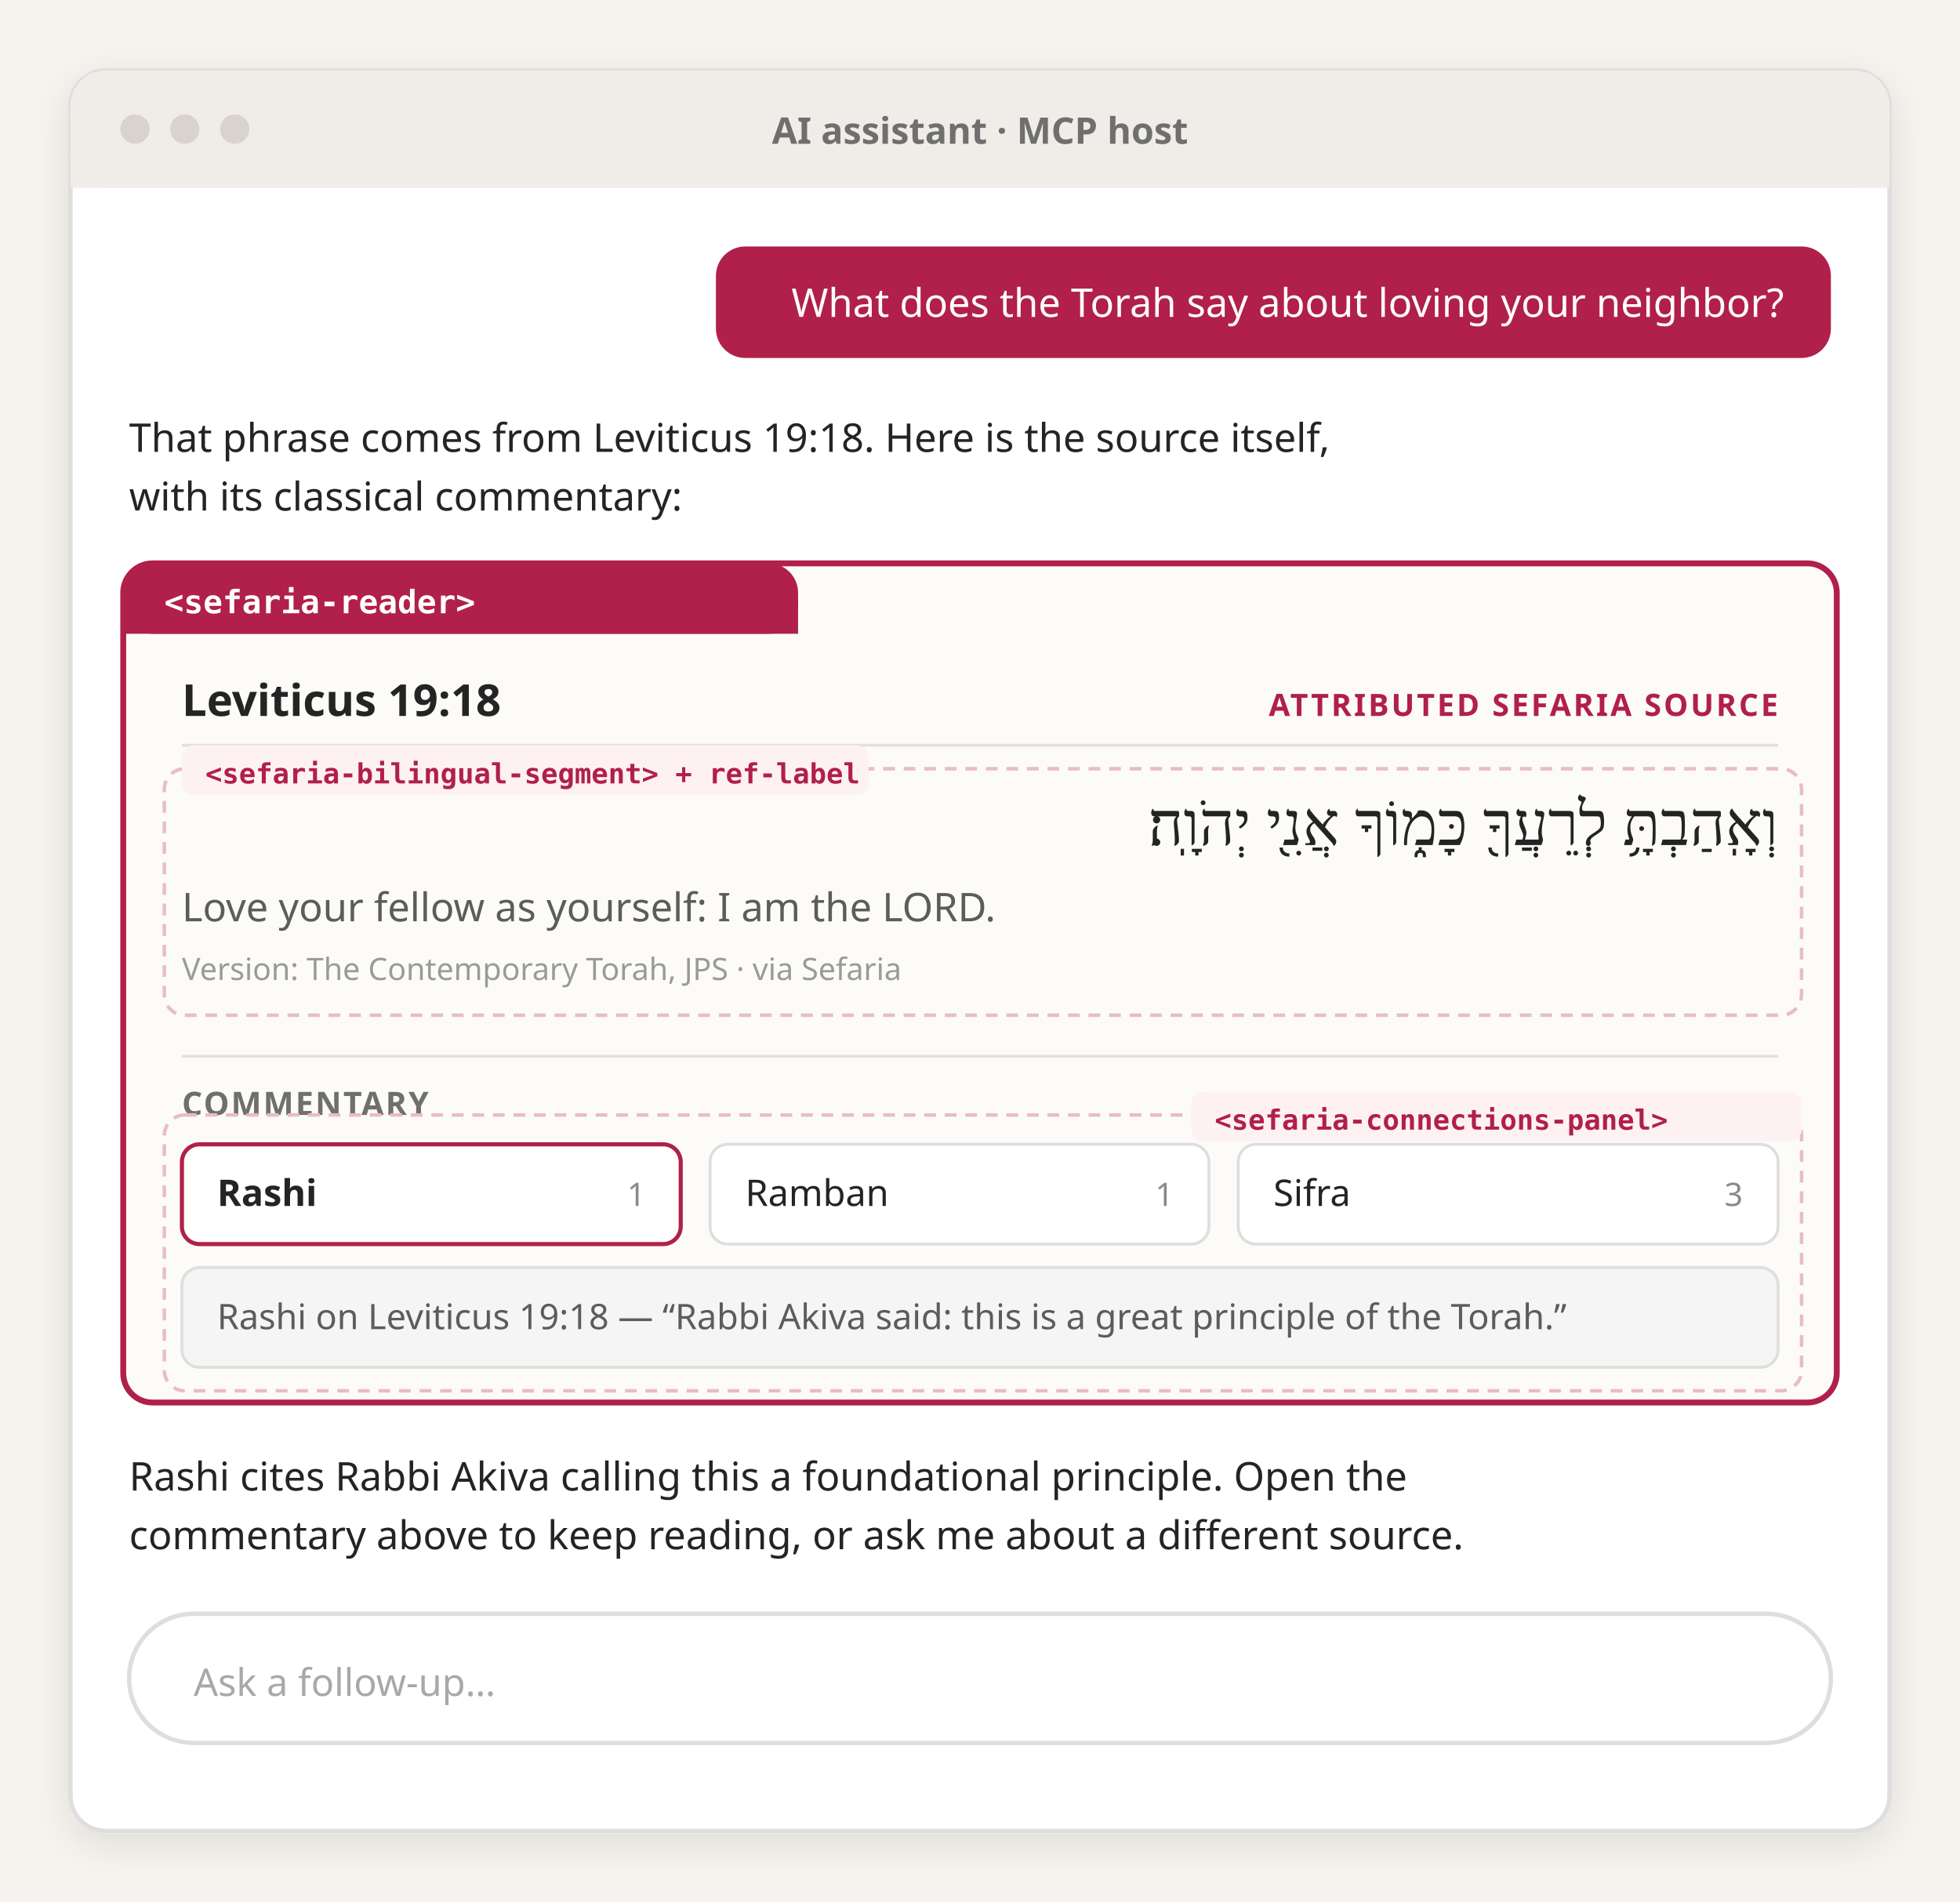
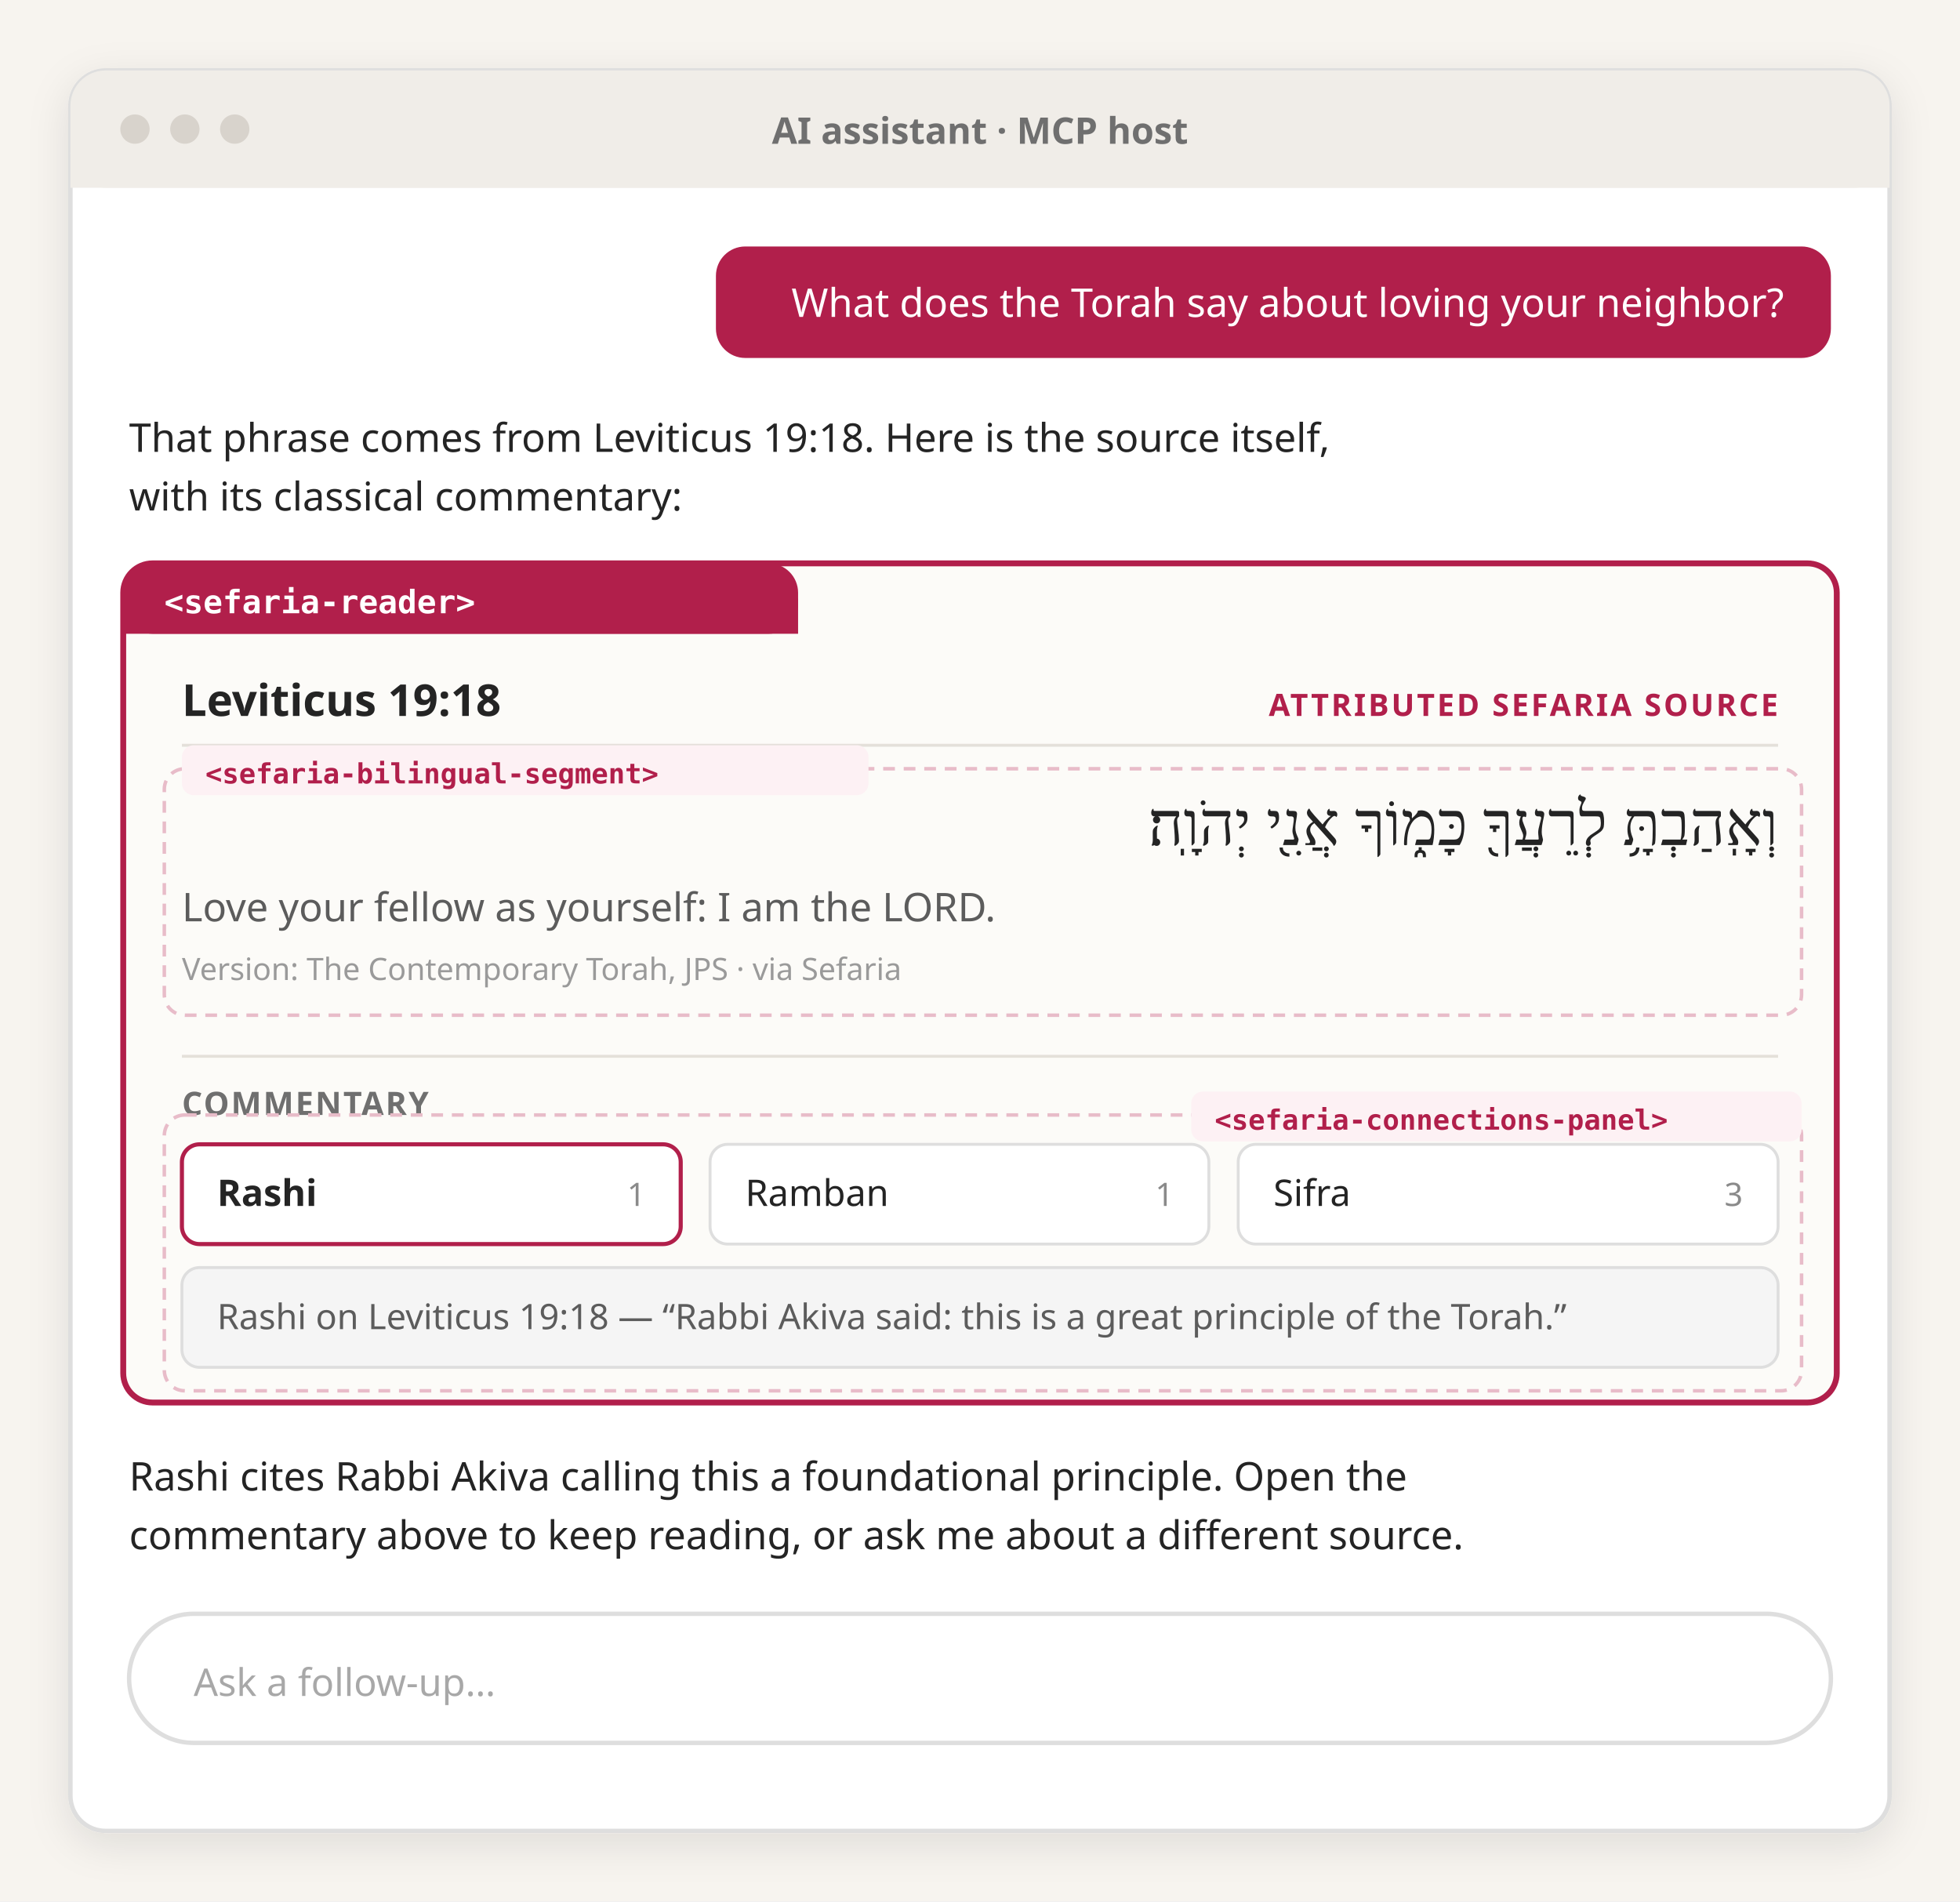
<svg xmlns="http://www.w3.org/2000/svg" viewBox="24 78 668 648" width="668" height="648" font-family="Segoe UI, Aptos, Calibri, -apple-system, sans-serif">
  <rect x="24" y="78" width="668" height="648" fill="#f7f4ef" />
  <defs>
    <filter id="soft" x="-20%" y="-20%" width="140%" height="140%">
      <feDropShadow dx="0" dy="4" stdDeviation="7" flood-color="#000000" flood-opacity="0.10" />
    </filter>
  </defs>
  <rect x="48" y="102" width="620" height="600" rx="12" fill="#ffffff" stroke="#dedede" stroke-width="1.5" filter="url(#soft)" />
  <rect x="48" y="102" width="620" height="40" rx="12" fill="#f0ede8" />
  <rect x="48" y="130" width="620" height="12" fill="#f0ede8" />
  <circle cx="70" cy="122" r="5" fill="#d8d3cc" />
  <circle cx="87" cy="122" r="5" fill="#d8d3cc" />
  <circle cx="104" cy="122" r="5" fill="#d8d3cc" />
  <text x="358" y="127" text-anchor="middle" font-size="12.5" font-weight="600" fill="#6f6f6f">AI assistant · MCP host</text>
  <rect x="268" y="162" width="380" height="38" rx="10" fill="#b11f4b" />
  <text x="632" y="186" text-anchor="end" font-size="13.5" fill="#ffffff">What does the Torah say about loving your neighbor?</text>
  <text x="68" y="232" font-size="13.5" fill="#242424">That phrase comes from Leviticus 19:18. Here is the source itself,</text>
  <text x="68" y="252" font-size="13.5" fill="#242424">with its classical commentary:</text>
  <rect x="66" y="270" width="584" height="286" rx="10" fill="#fcfbf8" stroke="#b11f4b" stroke-width="2" />
  <rect x="66" y="270" width="230" height="24" rx="10" fill="#b11f4b" />
  <rect x="66" y="282" width="230" height="12" fill="#b11f4b" />
  <text x="80" y="287" font-size="11" font-weight="700" fill="#ffffff" font-family="Consolas, monospace">&lt;sefaria-reader&gt;</text>
  <text x="86" y="322" font-size="15" font-weight="700" fill="#242424">Leviticus 19:18</text>
  <text x="630" y="322" text-anchor="end" font-size="10.5" font-weight="600" fill="#b11f4b" letter-spacing="0.8">ATTRIBUTED SEFARIA SOURCE</text>
  <line x1="86" y1="332" x2="630" y2="332" stroke="#e4e0da" />
  <text x="630" y="366" text-anchor="start" font-size="21" fill="#242424" direction="rtl" unicode-bidi="bidi-override" font-family="Taamey Frank CLM, SBL Hebrew, Times New Roman, serif">וְאָֽהַבְתָּ֥ לְרֵעֲךָ֖ כָּמ֑וֹךָ אֲנִ֖י יְהֹוָֽה׃</text>
  <text x="86" y="392" font-size="13.5" fill="#5c5c5c">Love your fellow as yourself: I am the LORD.</text>
  <text x="86" y="412" font-size="10.5" fill="#9a9a9a">Version: The Contemporary Torah, JPS · via Sefaria</text>
  <rect x="80" y="340" width="558" height="84" rx="7" fill="none" stroke="#e8bcc9" stroke-width="1.2" stroke-dasharray="4 3" />
  <rect x="86" y="332" width="234" height="17" rx="4" fill="#fdf1f4" />
-   <text x="94" y="345" font-size="9.5" font-weight="600" fill="#b11f4b" font-family="Consolas, monospace">&lt;sefaria-bilingual-segment&gt; + ref-label</text>
+   <text x="94" y="345" font-size="9.5" font-weight="600" fill="#b11f4b" font-family="Consolas, monospace">&lt;sefaria-bilingual-segment&gt;</text>
  <line x1="86" y1="438" x2="630" y2="438" stroke="#e4e0da" />
  <text x="86" y="458" font-size="11" font-weight="700" fill="#6f6f6f" letter-spacing="0.6">COMMENTARY</text>
  <rect x="86" y="468" width="170" height="34" rx="6" fill="#ffffff" stroke="#b11f4b" stroke-width="1.4" />
  <text x="98" y="489" font-size="12.5" font-weight="600" fill="#242424">Rashi</text>
  <text x="244" y="489" text-anchor="end" font-size="11" fill="#8a8a8a">1</text>
  <rect x="266" y="468" width="170" height="34" rx="6" fill="#ffffff" stroke="#dedede" />
  <text x="278" y="489" font-size="12.5" fill="#242424">Ramban</text>
  <text x="424" y="489" text-anchor="end" font-size="11" fill="#8a8a8a">1</text>
  <rect x="446" y="468" width="184" height="34" rx="6" fill="#ffffff" stroke="#dedede" />
  <text x="458" y="489" font-size="12.5" fill="#242424">Sifra</text>
  <text x="618" y="489" text-anchor="end" font-size="11" fill="#8a8a8a">3</text>
  <rect x="86" y="510" width="544" height="34" rx="6" fill="#f5f5f5" stroke="#dedede" />
  <text x="98" y="531" font-size="12" fill="#5c5c5c">Rashi on Leviticus 19:18 — “Rabbi Akiva said: this is a great principle of the Torah.”</text>
  <rect x="80" y="458" width="558" height="94" rx="7" fill="none" stroke="#e8bcc9" stroke-width="1.2" stroke-dasharray="4 3" />
  <rect x="430" y="450" width="208" height="17" rx="4" fill="#fdf1f4" />
  <text x="438" y="463" font-size="9.5" font-weight="600" fill="#b11f4b" font-family="Consolas, monospace">&lt;sefaria-connections-panel&gt;</text>
  <text x="68" y="586" font-size="13.5" fill="#242424">Rashi cites Rabbi Akiva calling this a foundational principle. Open the</text>
  <text x="68" y="606" font-size="13.5" fill="#242424">commentary above to keep reading, or ask me about a different source.</text>
  <rect x="68" y="628" width="580" height="44" rx="22" fill="#ffffff" stroke="#dedede" stroke-width="1.5" />
  <text x="90" y="656" font-size="13" fill="#a8a8a8">Ask a follow-up…</text>
</svg>
